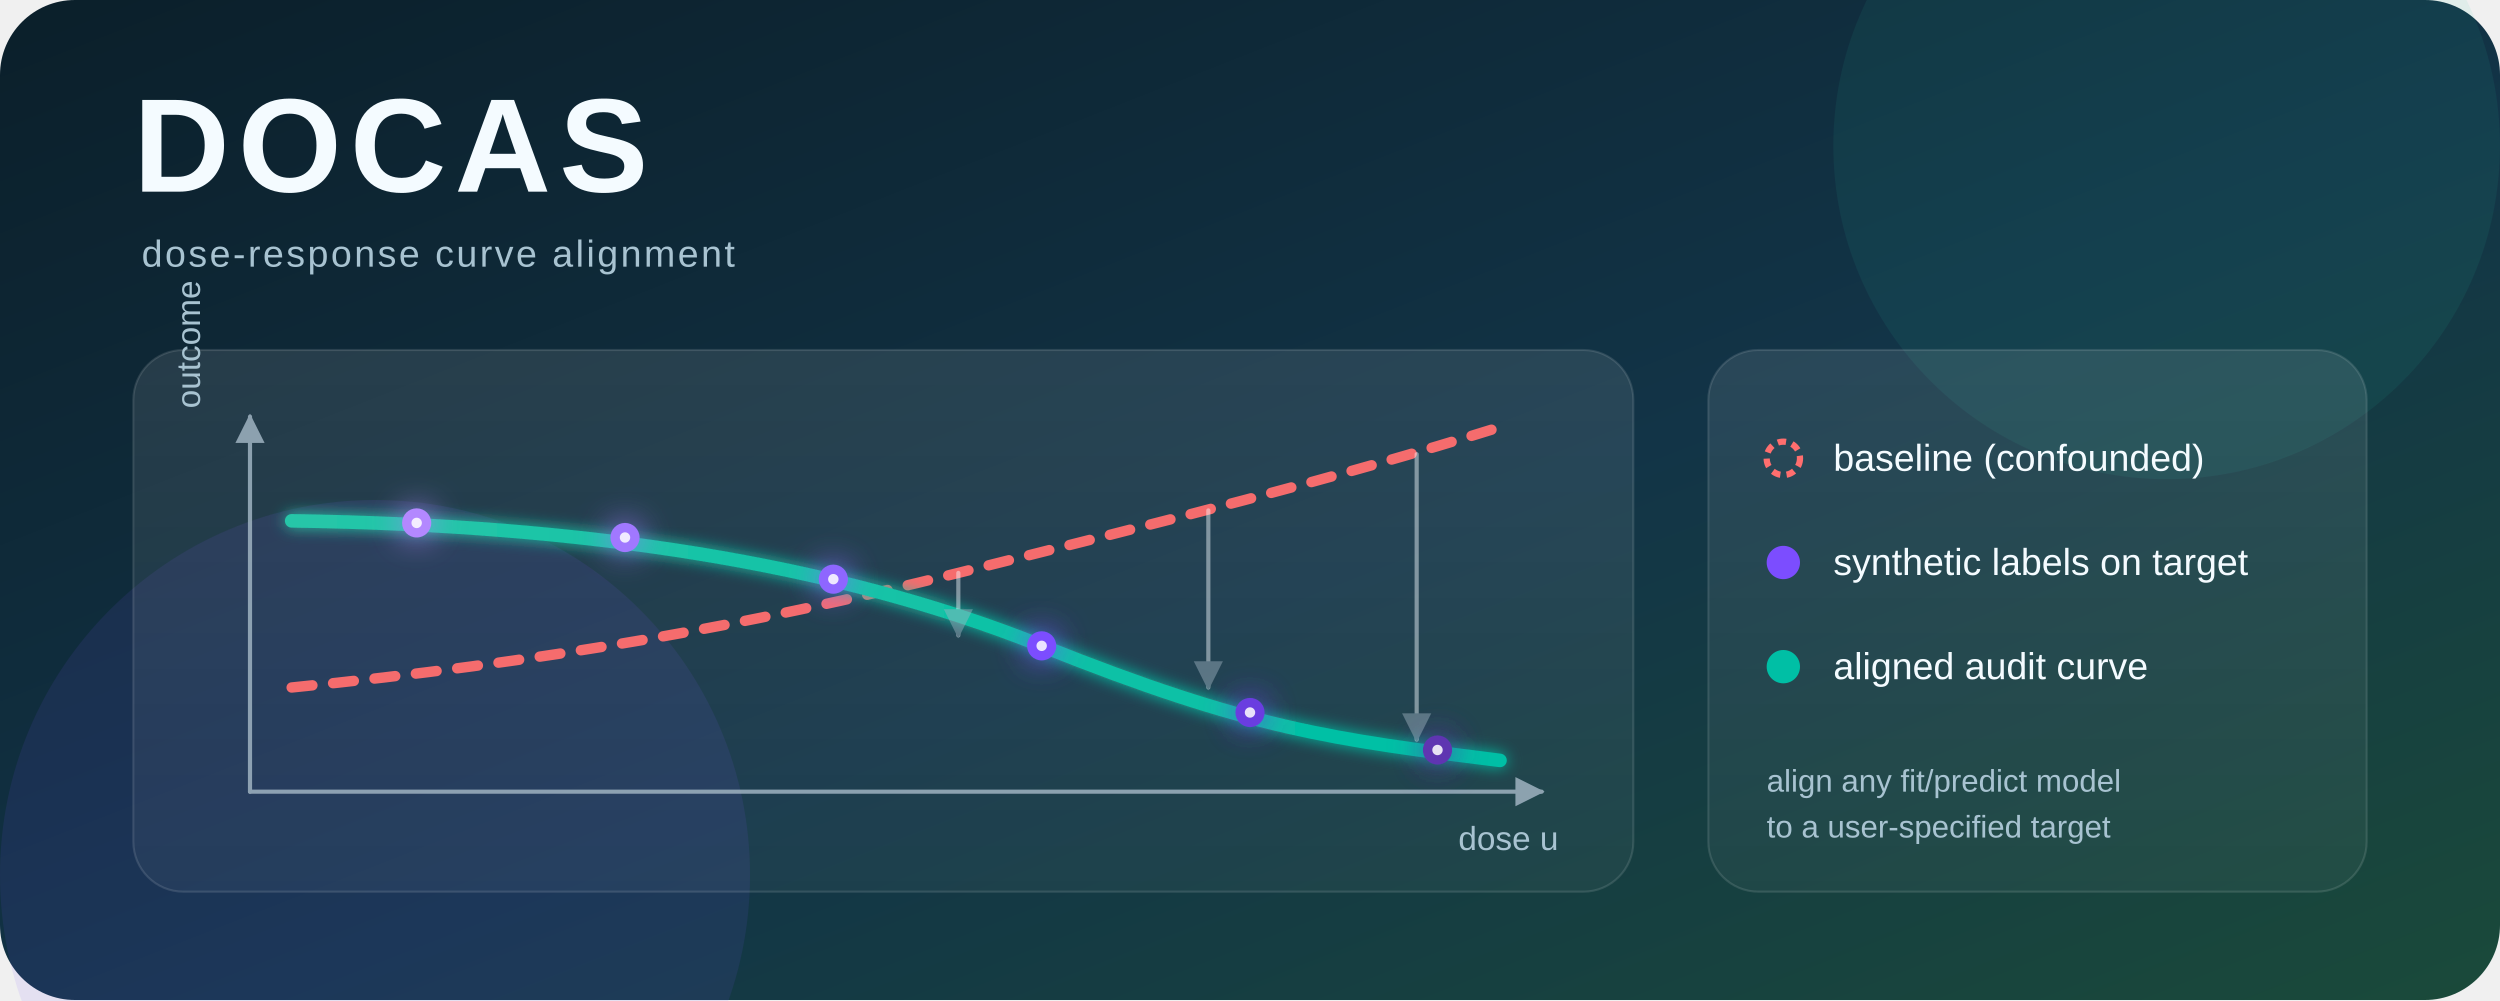
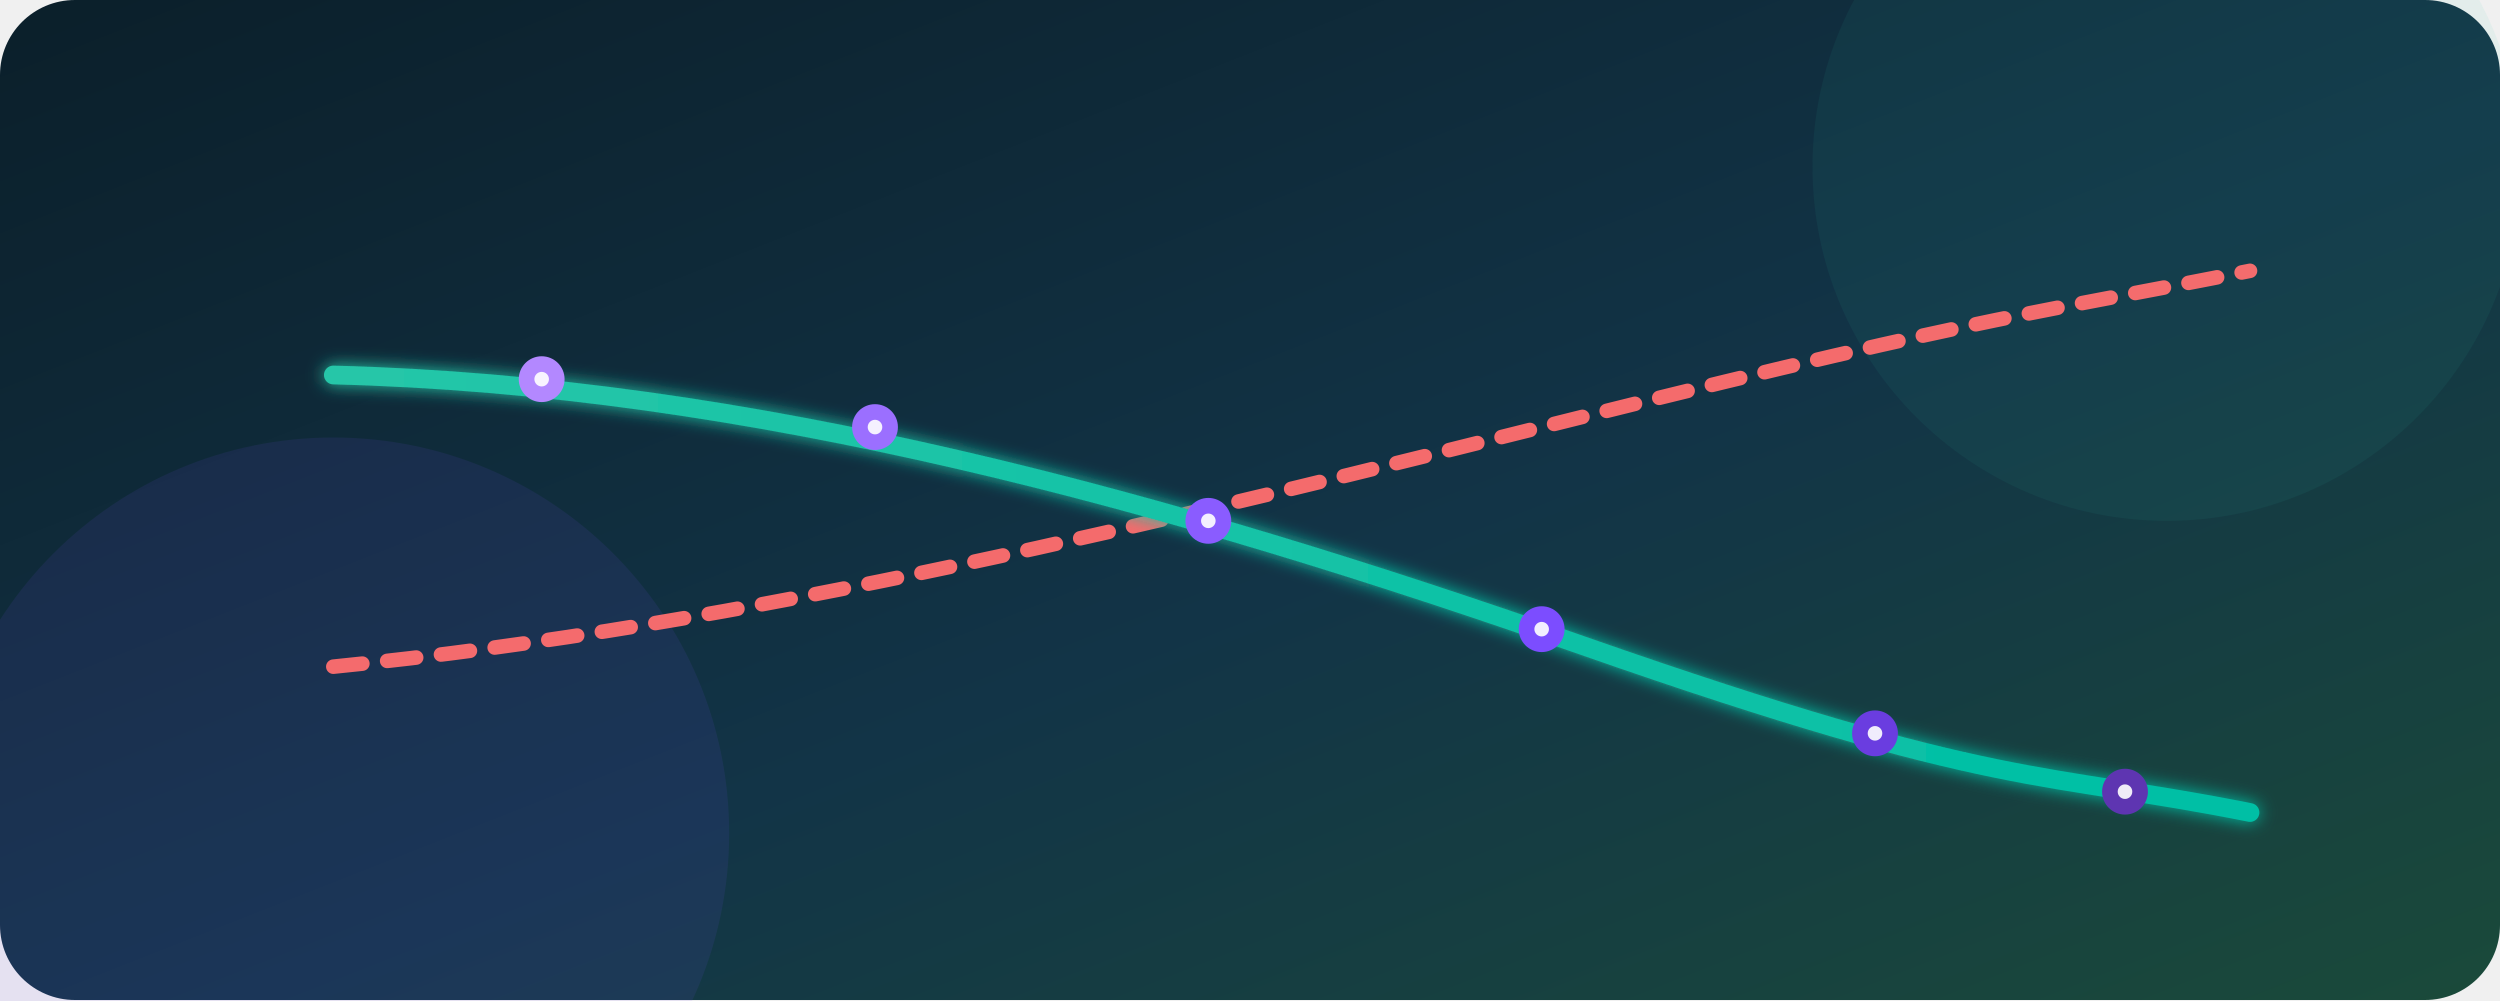
- <svg xmlns="http://www.w3.org/2000/svg" width="1200" height="480" viewBox="0 0 1200 480" role="img" aria-labelledby="title desc">
+ <svg xmlns="http://www.w3.org/2000/svg" width="1200" height="480" viewBox="0 0 1200 480" role="img" aria-label="DOCAS">
  <defs>
    <linearGradient id="bg" x1="0" y1="0" x2="1" y2="1">
      <stop offset="0%" stop-color="#0B1F2A" />
      <stop offset="55%" stop-color="#123447" />
      <stop offset="100%" stop-color="#1A4A3A" />
    </linearGradient>
-     <linearGradient id="panel" x1="0" y1="0" x2="0" y2="1">
-       <stop offset="0%" stop-color="#FFFFFF" stop-opacity="0.10" />
-       <stop offset="100%" stop-color="#FFFFFF" stop-opacity="0.04" />
-     </linearGradient>
-     <linearGradient id="targetStroke" x1="0" y1="0" x2="1" y2="0">
-       <stop offset="0%" stop-color="#B388FF" />
-       <stop offset="100%" stop-color="#7C4DFF" />
-     </linearGradient>
-     <linearGradient id="docasStroke" x1="0" y1="0" x2="1" y2="0">
+     <linearGradient id="docas" x1="0" y1="0" x2="1" y2="0">
      <stop offset="0%" stop-color="#26C6A8" />
      <stop offset="100%" stop-color="#00BFA5" />
    </linearGradient>
-     <filter id="soft" x="-20%" y="-20%" width="140%" height="140%">
-       <feGaussianBlur stdDeviation="8" result="b" />
+     <filter id="glow">
+       <feGaussianBlur stdDeviation="4" result="b" />
      <feMerge>
        <feMergeNode in="b" />
        <feMergeNode in="SourceGraphic" />
      </feMerge>
    </filter>
-     <filter id="glow">
-       <feGaussianBlur stdDeviation="3.5" result="coloredBlur" />
-       <feMerge>
-         <feMergeNode in="coloredBlur" />
-         <feMergeNode in="SourceGraphic" />
-       </feMerge>
-     </filter>
-     <marker id="arrow" viewBox="0 0 10 10" refX="9" refY="5" markerWidth="7" markerHeight="7" orient="auto-start-reverse">
-       <path d="M 0 0 L 10 5 L 0 10 z" fill="#9FB3C1" />
-     </marker>
  </defs>
  <rect width="1200" height="480" rx="36" fill="url(#bg)" />
-   <circle cx="1040" cy="70" r="160" fill="#26C6A8" opacity="0.08" />
-   <circle cx="180" cy="420" r="180" fill="#7C4DFF" opacity="0.10" />
-   <text x="64" y="92" font-family="Avenir Next, Segoe UI, Helvetica Neue, Arial, sans-serif" font-size="64" font-weight="700" fill="#F4FBFF" letter-spacing="4">DOCAS</text>
-   <text x="68" y="128" font-family="Avenir Next, Segoe UI, Helvetica Neue, Arial, sans-serif" font-size="18" fill="#A8C3D1" letter-spacing="1.2">dose-response curve alignment</text>
-   <rect x="64" y="168" width="720" height="260" rx="24" fill="url(#panel)" stroke="#FFFFFF" stroke-opacity="0.12" />
-   <g stroke="#9FB3C1" stroke-width="2" stroke-linecap="round" opacity="0.85">
-     <line x1="120" y1="380" x2="740" y2="380" marker-end="url(#arrow)" />
-     <line x1="120" y1="380" x2="120" y2="200" marker-end="url(#arrow)" />
-   </g>
-   <text x="700" y="408" font-family="Avenir Next, Segoe UI, Helvetica Neue, Arial, sans-serif" font-size="16" fill="#A8C3D1">dose u</text>
-   <text x="96" y="196" font-family="Avenir Next, Segoe UI, Helvetica Neue, Arial, sans-serif" font-size="16" fill="#A8C3D1" transform="rotate(-90 96 196)">outcome</text>
-   <path d="M140 330 C 260 318, 360 300, 460 275 S 640 230, 720 205" fill="none" stroke="#FF6E6E" stroke-width="5" stroke-linecap="round" stroke-dasharray="10 10" opacity="0.95" />
-   <path d="M140 250 C 280 252, 400 270, 500 310 S 640 355, 720 365" fill="none" stroke="url(#targetStroke)" stroke-width="4" stroke-linecap="round" opacity="0.55" stroke-dasharray="2 10" />
-   <path d="M140 250 C 280 252, 400 270, 500 310 S 640 355, 720 365" fill="none" stroke="url(#docasStroke)" stroke-width="6.5" stroke-linecap="round" filter="url(#glow)" />
-   <g filter="url(#soft)">
-     <circle cx="200" cy="251" r="7" fill="#B388FF" />
-     <circle cx="300" cy="258" r="7" fill="#A178FF" />
-     <circle cx="400" cy="278" r="7" fill="#8E66FF" />
-     <circle cx="500" cy="310" r="7" fill="#7C4DFF" />
-     <circle cx="600" cy="342" r="7" fill="#6A3DE0" />
-     <circle cx="690" cy="360" r="7" fill="#5E35B1" />
-   </g>
+   <circle cx="1040" cy="80" r="170" fill="#26C6A8" opacity="0.07" />
+   <circle cx="160" cy="400" r="190" fill="#7C4DFF" opacity="0.09" />
+   <path d="M160 320 C 360 300, 560 250, 760 200 S 980 150, 1080 130" fill="none" stroke="#FF6E6E" stroke-width="7" stroke-linecap="round" stroke-dasharray="14 12" opacity="0.95" />
+   <path d="M160 180 C 360 185, 560 240, 760 310 S 980 370, 1080 390" fill="none" stroke="url(#docas)" stroke-width="9" stroke-linecap="round" filter="url(#glow)" />
  <g>
-     <circle cx="200" cy="251" r="2.5" fill="#FFFFFF" opacity="0.85" />
-     <circle cx="300" cy="258" r="2.5" fill="#FFFFFF" opacity="0.85" />
-     <circle cx="400" cy="278" r="2.5" fill="#FFFFFF" opacity="0.85" />
-     <circle cx="500" cy="310" r="2.5" fill="#FFFFFF" opacity="0.85" />
-     <circle cx="600" cy="342" r="2.5" fill="#FFFFFF" opacity="0.85" />
-     <circle cx="690" cy="360" r="2.5" fill="#FFFFFF" opacity="0.85" />
-   </g>
-   <g stroke="#F4FBFF" stroke-width="2" stroke-linecap="round" opacity="0.45">
-     <path d="M460 275 L460 305" marker-end="url(#arrow)" />
-     <path d="M580 245 L580 330" marker-end="url(#arrow)" />
-     <path d="M680 218 L680 355" marker-end="url(#arrow)" />
-   </g>
-   <g font-family="Avenir Next, Segoe UI, Helvetica Neue, Arial, sans-serif">
-     <rect x="820" y="168" width="316" height="260" rx="24" fill="url(#panel)" stroke="#FFFFFF" stroke-opacity="0.12" />
-     <circle cx="856" cy="220" r="8" fill="none" stroke="#FF6E6E" stroke-width="3" stroke-dasharray="4 3" />
-     <text x="880" y="226" font-size="18" fill="#F4FBFF">baseline (confounded)</text>
-     <circle cx="856" cy="270" r="8" fill="#7C4DFF" />
-     <text x="880" y="276" font-size="18" fill="#F4FBFF">synthetic labels on target</text>
-     <circle cx="856" cy="320" r="8" fill="#00BFA5" />
-     <text x="880" y="326" font-size="18" fill="#F4FBFF">aligned audit curve</text>
-     <text x="848" y="380" font-size="15" fill="#A8C3D1">align any fit/predict model</text>
-     <text x="848" y="402" font-size="15" fill="#A8C3D1">to a user-specified target</text>
+     <circle cx="260" cy="182" r="11" fill="#B388FF" />
+     <circle cx="420" cy="205" r="11" fill="#9B6FFF" />
+     <circle cx="580" cy="250" r="11" fill="#8A5CFF" />
+     <circle cx="740" cy="302" r="11" fill="#7C4DFF" />
+     <circle cx="900" cy="352" r="11" fill="#6A3DE0" />
+     <circle cx="1020" cy="380" r="11" fill="#5E35B1" />
+     <circle cx="260" cy="182" r="3.5" fill="#FFFFFF" opacity="0.9" />
+     <circle cx="420" cy="205" r="3.5" fill="#FFFFFF" opacity="0.9" />
+     <circle cx="580" cy="250" r="3.5" fill="#FFFFFF" opacity="0.9" />
+     <circle cx="740" cy="302" r="3.5" fill="#FFFFFF" opacity="0.9" />
+     <circle cx="900" cy="352" r="3.5" fill="#FFFFFF" opacity="0.9" />
+     <circle cx="1020" cy="380" r="3.5" fill="#FFFFFF" opacity="0.9" />
  </g>
</svg>
